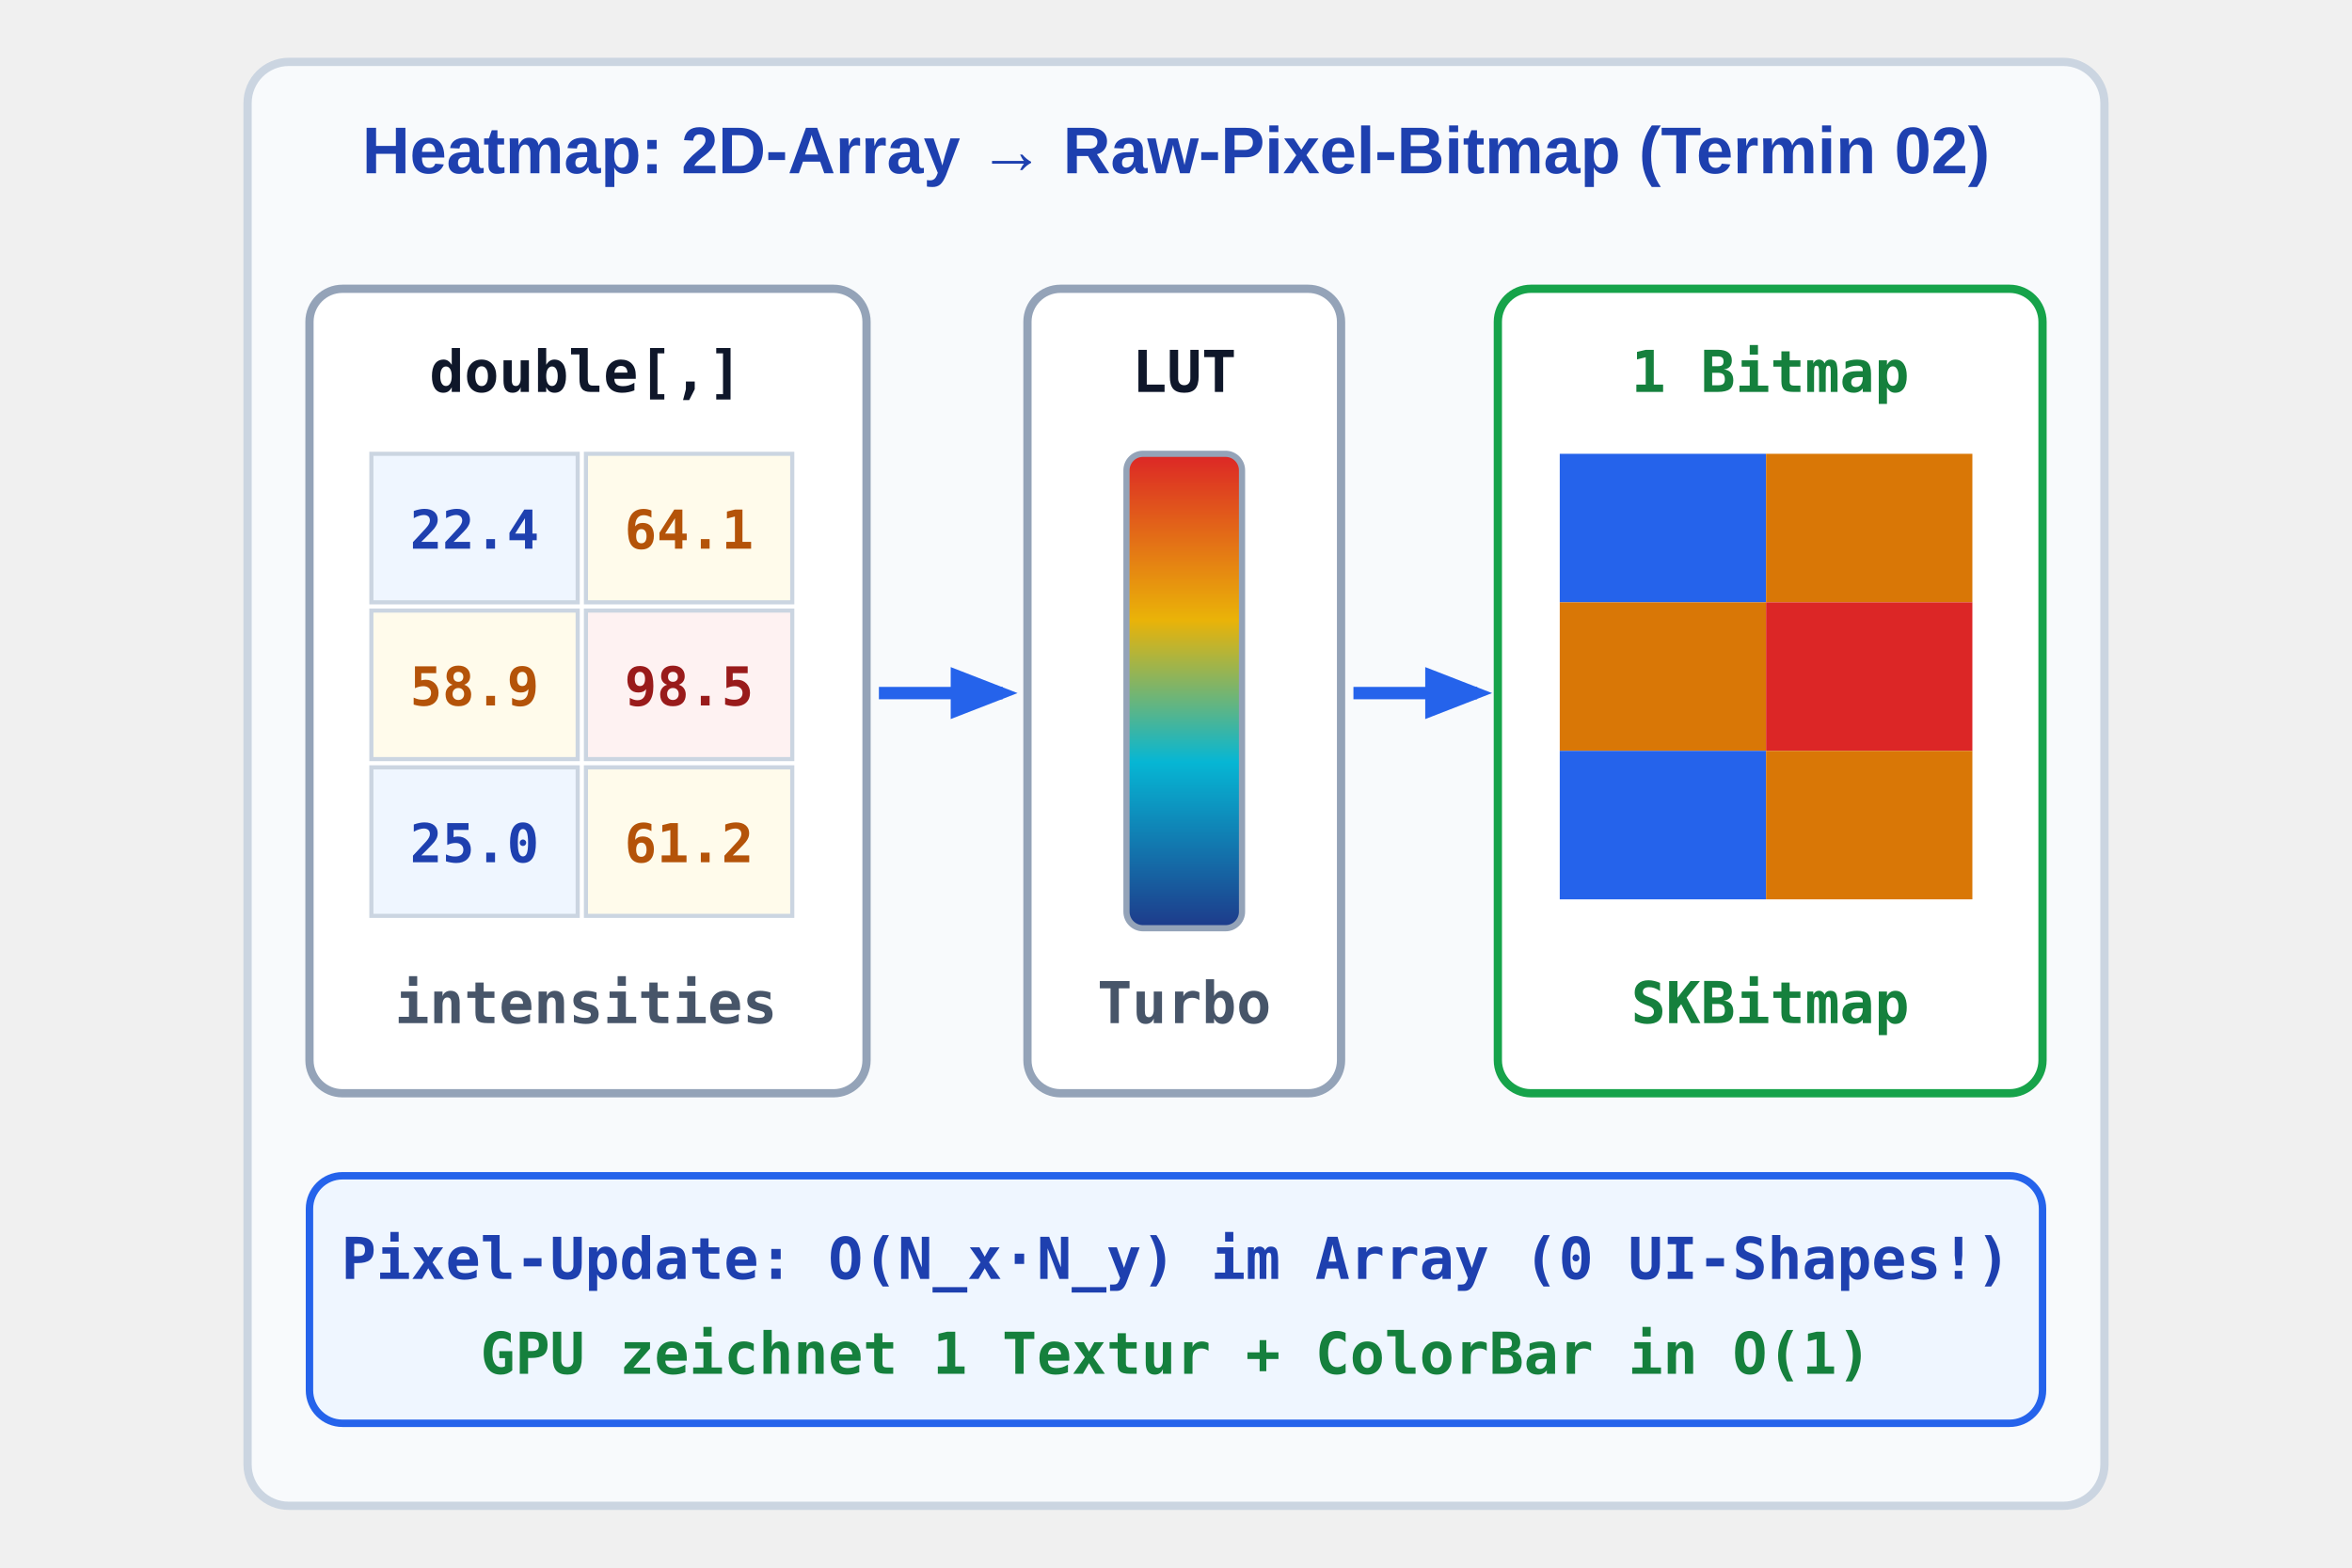
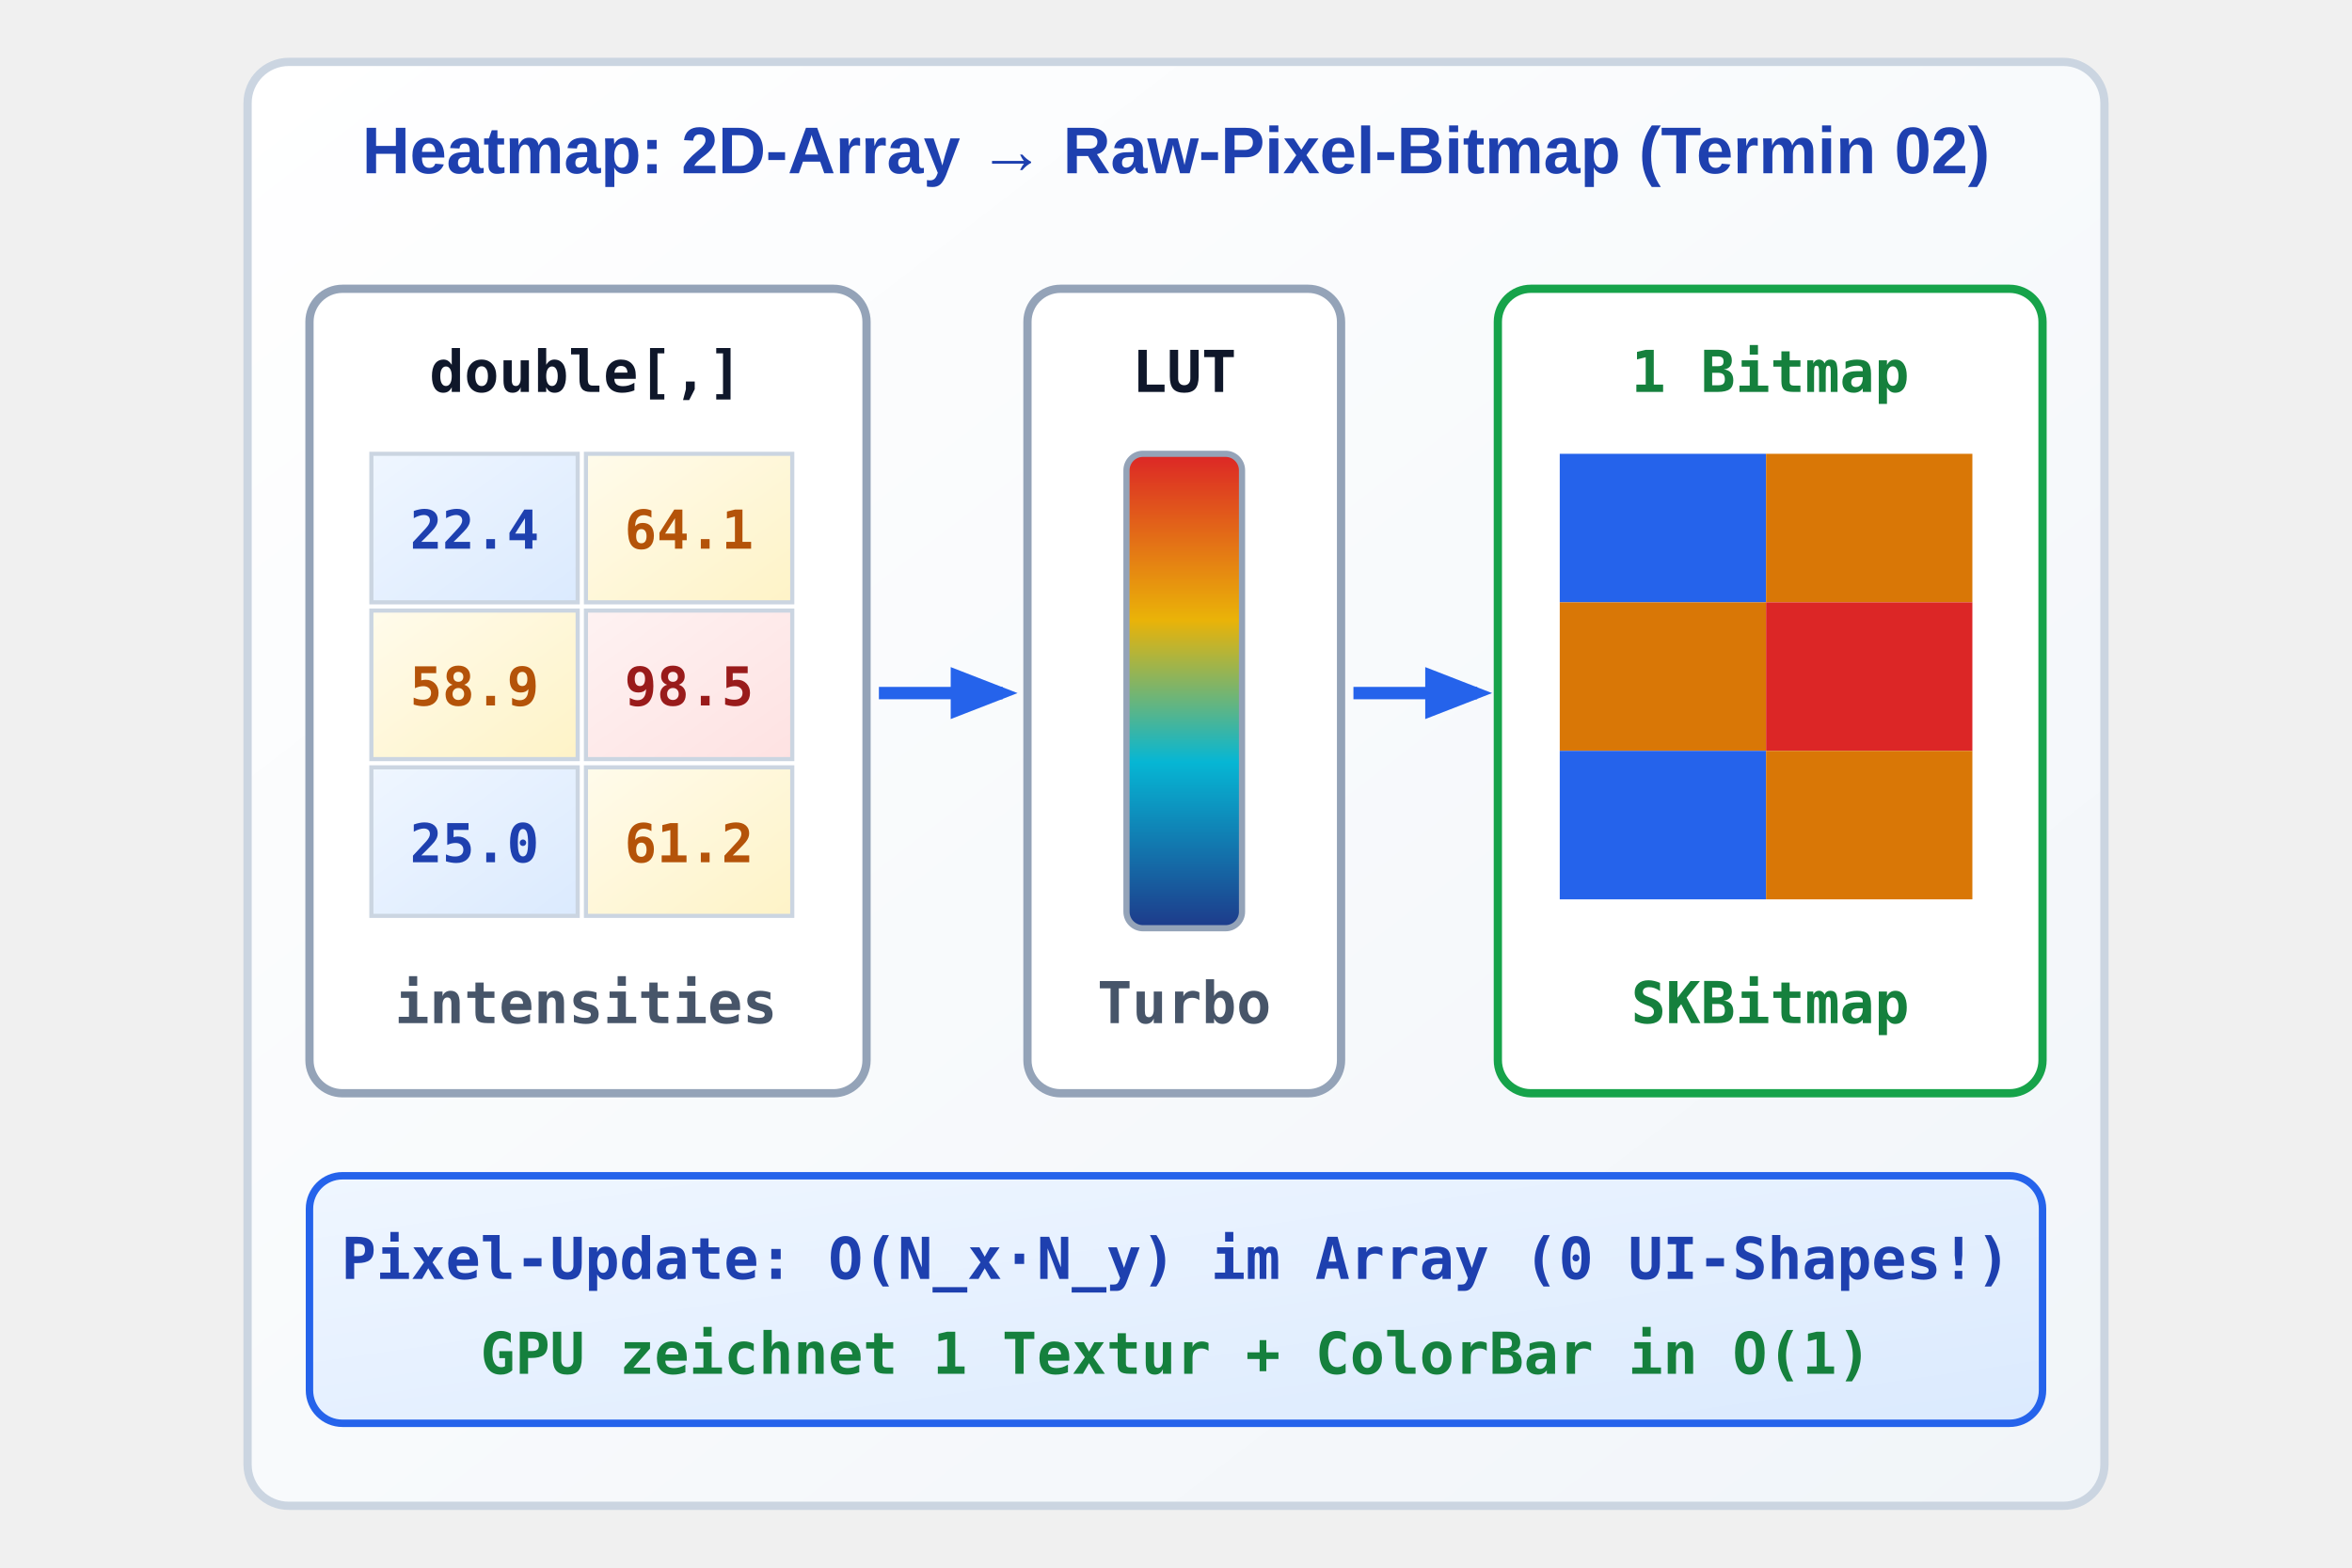
<svg xmlns="http://www.w3.org/2000/svg" viewBox="-45 0 570 380" width="570" height="380">
  <defs>
+     <linearGradient id="grad-sem-primary" x1="0%" y1="0%" x2="100%" y2="100%">
+       <stop offset="0%" stop-color="#eff6ff" />
+       <stop offset="100%" stop-color="#dbeafe" />
+     </linearGradient>
+     <linearGradient id="grad-sem-success" x1="0%" y1="0%" x2="100%" y2="100%">
+       <stop offset="0%" stop-color="#f0fdf4" />
+       <stop offset="100%" stop-color="#dcfce7" />
+     </linearGradient>
+     <linearGradient id="grad-sem-warning" x1="0%" y1="0%" x2="100%" y2="100%">
+       <stop offset="0%" stop-color="#fffbeb" />
+       <stop offset="100%" stop-color="#fef3c7" />
+     </linearGradient>
+     <linearGradient id="grad-sem-danger" x1="0%" y1="0%" x2="100%" y2="100%">
+       <stop offset="0%" stop-color="#fef2f2" />
+       <stop offset="100%" stop-color="#fee2e2" />
+     </linearGradient>
+     <linearGradient id="grad-sem-card" x1="0%" y1="0%" x2="100%" y2="100%">
+       <stop offset="0%" stop-color="#ffffff" />
+       <stop offset="100%" stop-color="#f1f5f9" />
+     </linearGradient>
+     <linearGradient id="grad-sem-muted" x1="0%" y1="0%" x2="100%" y2="100%">
+       <stop offset="0%" stop-color="#f8fafc" />
+       <stop offset="100%" stop-color="#e2e8f0" />
+     </linearGradient>
+     <linearGradient id="grad-sem-neutral" x1="0%" y1="0%" x2="100%" y2="100%">
+       <stop offset="0%" stop-color="#ffffff" />
+       <stop offset="100%" stop-color="#f8fafc" />
+     </linearGradient>
    <style>
      
/* @svg-palette:start */
-       .sem-primary { fill: #eff6ff; stroke: #2563eb; }
-       .sem-primary-bg { fill: #eff6ff; stroke: none; }
+       .sem-primary { fill: url(#grad-sem-primary); stroke: #2563eb; }
+       .sem-primary-bg { fill: url(#grad-sem-primary); stroke: none; }
      .sem-primary-stroke { stroke: #2563eb; }
      .sem-primary-fill { fill: #2563eb; }
      .sem-primary-text { fill: #1e40af; }
-       .sem-success { fill: #f0fdf4; stroke: #16a34a; }
-       .sem-success-bg { fill: #f0fdf4; stroke: none; }
+       .sem-success { fill: url(#grad-sem-success); stroke: #16a34a; }
+       .sem-success-bg { fill: url(#grad-sem-success); stroke: none; }
      .sem-success-stroke { stroke: #16a34a; }
      .sem-success-fill { fill: #16a34a; }
      .sem-success-text { fill: #15803d; }
-       .sem-warning { fill: #fffbeb; stroke: #d97706; }
-       .sem-warning-bg { fill: #fffbeb; stroke: none; }
+       .sem-warning { fill: url(#grad-sem-warning); stroke: #d97706; }
+       .sem-warning-bg { fill: url(#grad-sem-warning); stroke: none; }
      .sem-warning-stroke { stroke: #d97706; }
      .sem-warning-fill { fill: #d97706; }
      .sem-warning-text { fill: #b45309; }
-       .sem-danger { fill: #fef2f2; stroke: #dc2626; }
-       .sem-danger-bg { fill: #fef2f2; stroke: none; }
+       .sem-danger { fill: url(#grad-sem-danger); stroke: #dc2626; }
+       .sem-danger-bg { fill: url(#grad-sem-danger); stroke: none; }
      .sem-danger-stroke { stroke: #dc2626; }
      .sem-danger-fill { fill: #dc2626; }
      .sem-danger-text { fill: #991b1b; }
-       .sem-card { fill: #f8fafc; stroke: #cbd5e1; }
-       .sem-card-bg { fill: #f8fafc; stroke: none; }
+       .sem-card { fill: url(#grad-sem-card); stroke: #cbd5e1; }
+       .sem-card-bg { fill: url(#grad-sem-card); stroke: none; }
      .sem-card-stroke { stroke: #cbd5e1; }
      .sem-card-fill { fill: #cbd5e1; }
      .sem-card-text { fill: #1e293b; }
-       .sem-muted { fill: #f1f5f9; stroke: #94a3b8; }
-       .sem-muted-bg { fill: #f1f5f9; stroke: none; }
+       .sem-muted { fill: url(#grad-sem-muted); stroke: #94a3b8; }
+       .sem-muted-bg { fill: url(#grad-sem-muted); stroke: none; }
      .sem-muted-stroke { stroke: #94a3b8; }
      .sem-muted-fill { fill: #94a3b8; }
      .sem-muted-text { fill: #475569; }
-       .sem-neutral { fill: #ffffff; stroke: #334155; }
-       .sem-neutral-bg { fill: #ffffff; stroke: none; }
+       .sem-neutral { fill: url(#grad-sem-neutral); stroke: #334155; }
+       .sem-neutral-bg { fill: url(#grad-sem-neutral); stroke: none; }
      .sem-neutral-stroke { stroke: #334155; }
      .sem-neutral-fill { fill: #334155; }
      .sem-neutral-text { fill: #0f172a; }
      /* @svg-palette:end */
.hdr { font-family: 'Segoe UI', Arial, sans-serif; font-size: 16px; font-weight: bold; text-anchor: middle; }
      .code { font-family: 'Consolas', monospace; font-size: 14px; font-weight: bold; text-anchor: middle; }
    </style>
    <linearGradient id="turbo-grad" x1="0" y1="1" x2="0" y2="0">
      <stop offset="0%" stop-color="#1e3a8a" />
      <stop offset="35%" stop-color="#06b6d4" />
      <stop offset="65%" stop-color="#eab308" />
      <stop offset="100%" stop-color="#dc2626" />
    </linearGradient>
    <marker id="arr-hm" viewBox="0 0 10 10" refX="7" refY="5" markerWidth="6" markerHeight="6" orient="auto">
      <path class="sem-primary-fill" d="M 0 1.5 L 9 5 L 0 8.5 z" />
    </marker>
  </defs>
  <rect class="sem-card" x="15" y="15" width="450" height="350" rx="10" stroke-width="2" />
  <text x="240" y="42" class="hdr sem-primary-text">Heatmap: 2D-Array → Raw-Pixel-Bitmap (Termin 02)</text>
  <rect class="sem-muted-stroke" x="30" y="70" width="135" height="195" rx="8" fill="#ffffff" stroke-width="2" />
  <text x="97" y="95" class="code sem-neutral-text">double[,]</text>
  <g transform="translate(45, 110)" font-family="Consolas, monospace" font-size="13" font-weight="bold" text-anchor="middle">
    <rect class="sem-primary sem-card-stroke" x="0" y="0" width="50" height="36" />
    <text class="sem-primary-text" x="25" y="23">22.4</text>
    <rect class="sem-warning sem-card-stroke" x="52" y="0" width="50" height="36" />
    <text class="sem-warning-text" x="77" y="23">64.1</text>
    <rect class="sem-warning sem-card-stroke" x="0" y="38" width="50" height="36" />
    <text class="sem-warning-text" x="25" y="61">58.9</text>
    <rect class="sem-danger sem-card-stroke" x="52" y="38" width="50" height="36" />
    <text class="sem-danger-text" x="77" y="61">98.5</text>
    <rect class="sem-primary sem-card-stroke" x="0" y="76" width="50" height="36" />
    <text class="sem-primary-text" x="25" y="99">25.0</text>
    <rect class="sem-warning sem-card-stroke" x="52" y="76" width="50" height="36" />
    <text class="sem-warning-text" x="77" y="99">61.2</text>
  </g>
  <text x="97" y="248" class="code sem-muted-text">intensities</text>
  <line class="sem-primary-stroke" x1="168" y1="168" x2="198" y2="168" stroke-width="3" marker-end="url(#arr-hm)" />
  <rect class="sem-muted-stroke" x="204" y="70" width="76" height="195" rx="8" fill="#ffffff" stroke-width="2" />
  <text x="242" y="95" class="code sem-neutral-text">LUT</text>
  <rect class="sem-muted-stroke" x="228" y="110" width="28" height="115" rx="4" fill="url(#turbo-grad)" stroke-width="1.5" />
  <text x="242" y="248" class="code sem-muted-text">Turbo</text>
  <line class="sem-primary-stroke" x1="283" y1="168" x2="313" y2="168" stroke-width="3" marker-end="url(#arr-hm)" />
  <rect class="sem-success-stroke" x="318" y="70" width="132" height="195" rx="8" fill="#ffffff" stroke-width="2" />
  <text x="384" y="95" class="code sem-success-text">1 Bitmap</text>
  <g transform="translate(333, 110)">
    <rect class="sem-primary-fill" x="0" y="0" width="50" height="36" />
    <rect class="sem-warning-fill" x="50" y="0" width="50" height="36" />
    <rect class="sem-warning-fill" x="0" y="36" width="50" height="36" />
    <rect class="sem-danger-fill" x="50" y="36" width="50" height="36" />
    <rect class="sem-primary-fill" x="0" y="72" width="50" height="36" />
    <rect class="sem-warning-fill" x="50" y="72" width="50" height="36" />
  </g>
  <text x="384" y="248" class="code sem-success-text">SKBitmap</text>
  <rect class="sem-primary" x="30" y="285" width="420" height="60" rx="8" stroke-width="1.8" />
  <text x="240" y="310" class="code sem-primary-text">Pixel-Update: O(N_x·N_y) im Array (0 UI-Shapes!)</text>
  <text x="240" y="333" class="code sem-success-text">GPU zeichnet 1 Textur + ColorBar in O(1)</text>
</svg>
